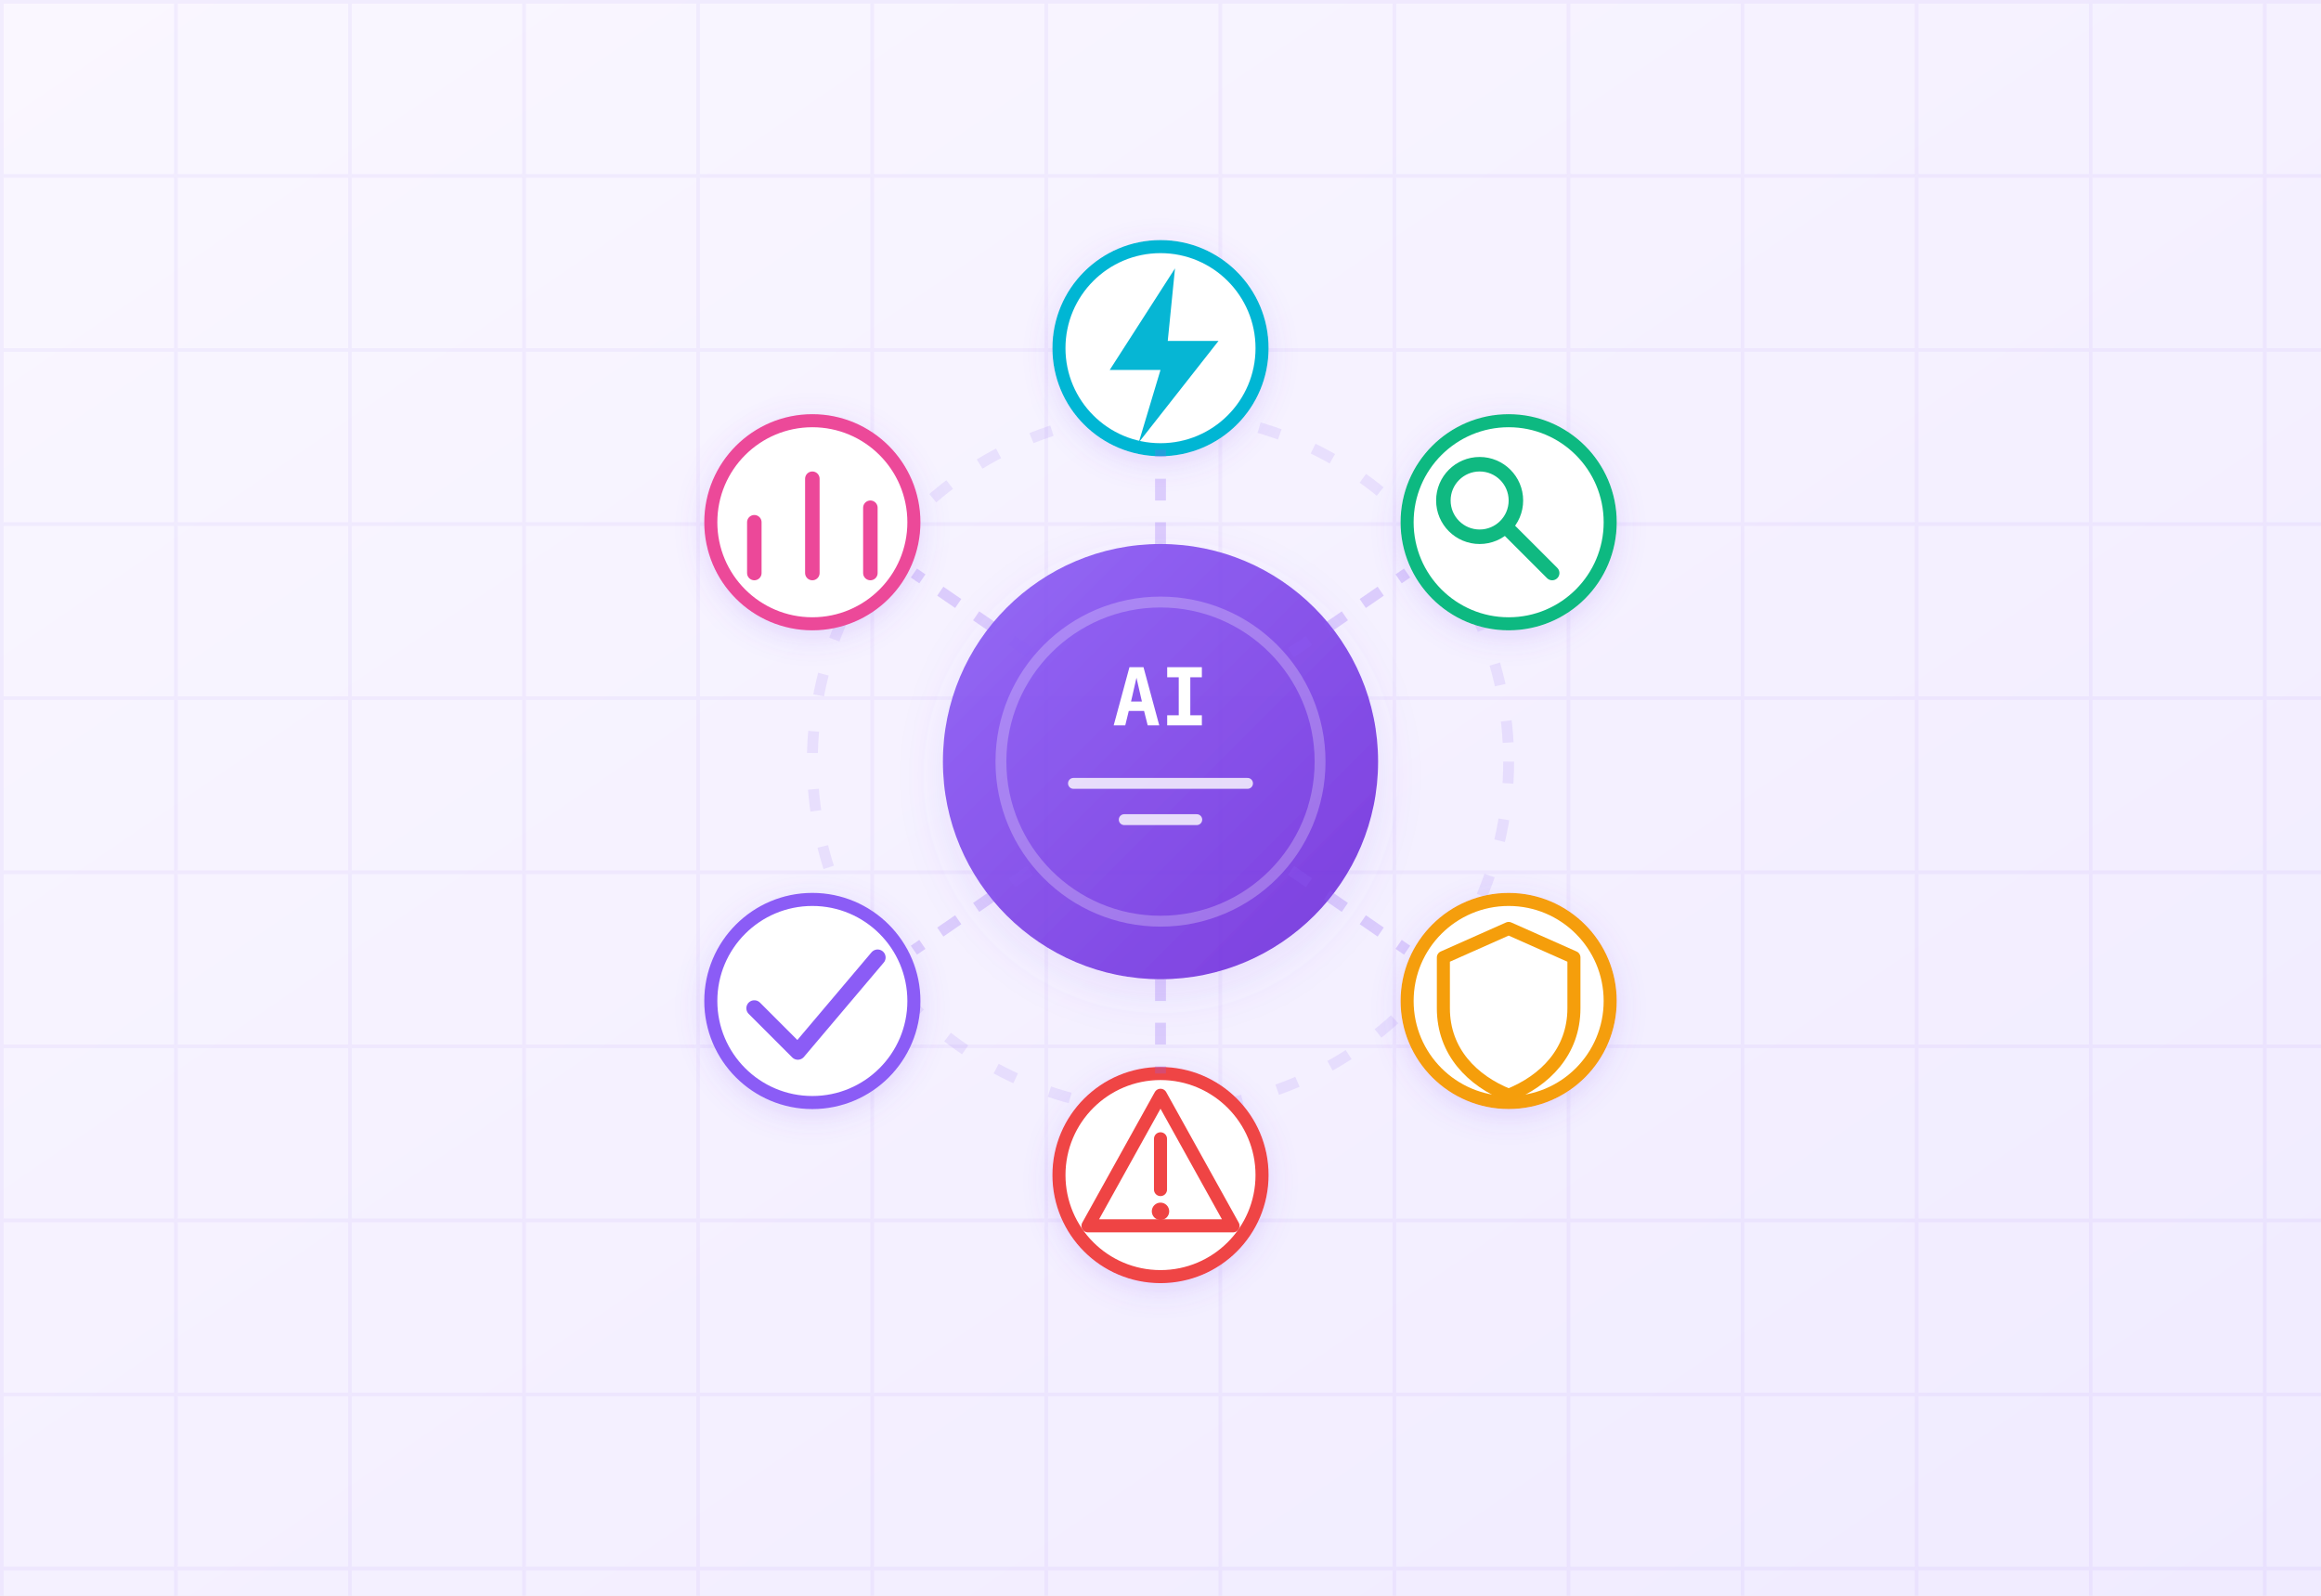
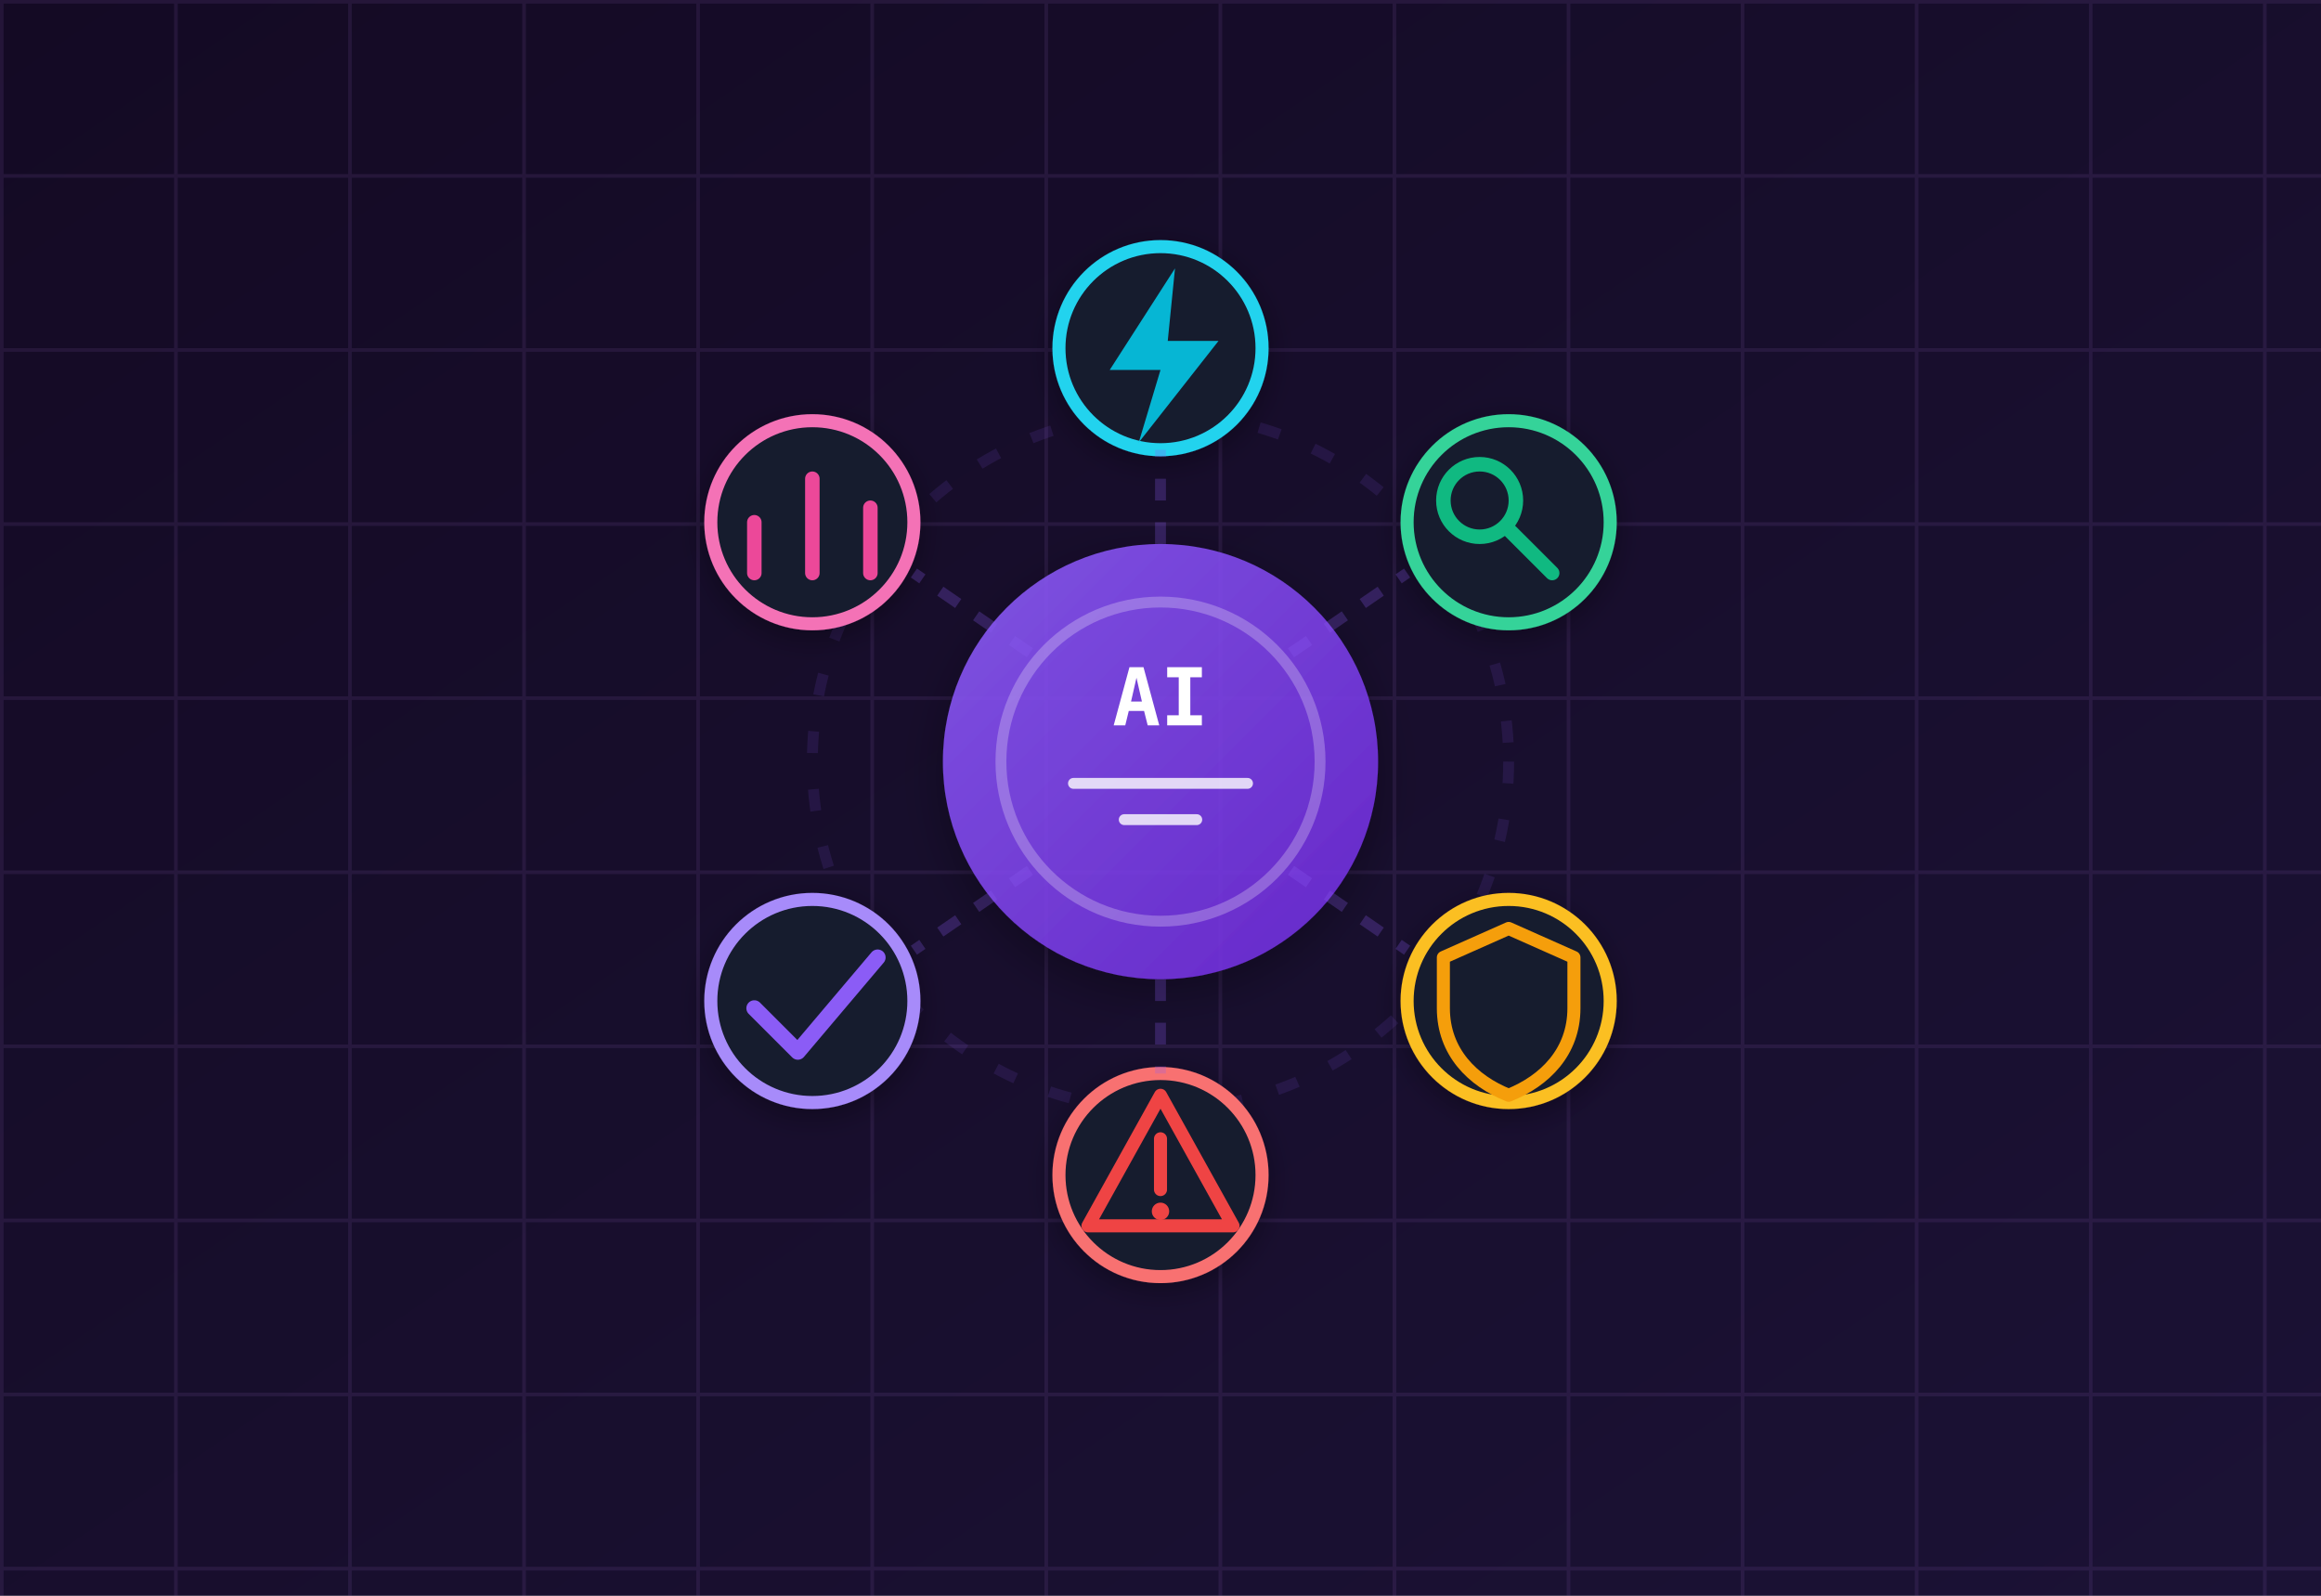
<svg xmlns="http://www.w3.org/2000/svg" viewBox="0 0 320 220">
  <defs>
    <linearGradient id="bg1" x1="0%" y1="0%" x2="100%" y2="100%">
-       <stop offset="0%" stop-color="#faf7ff" />
-       <stop offset="100%" stop-color="#f0ebff" />
+       <stop offset="0%" stop-color="#140a24" />
+       <stop offset="100%" stop-color="#1b1235" />
    </linearGradient>
    <filter id="s1" x="-20%" y="-20%" width="140%" height="140%">
-       <feDropShadow dx="0" dy="2" stdDeviation="3" flood-color="#8b5cf620" />
+       <feDropShadow dx="0" dy="2" stdDeviation="3" flood-color="#00000055" />
    </filter>
    <filter id="s2" x="-30%" y="-30%" width="160%" height="160%">
-       <feDropShadow dx="0" dy="1" stdDeviation="2" flood-color="#8b5cf630" />
+       <feDropShadow dx="0" dy="1" stdDeviation="2" flood-color="#00000055" />
    </filter>
    <linearGradient id="orb1" x1="0%" y1="0%" x2="100%" y2="100%">
      <stop offset="0%" stop-color="#8b5cf6" />
      <stop offset="100%" stop-color="#6d28d9" />
    </linearGradient>
    <pattern id="grid1" width="24" height="24" patternUnits="userSpaceOnUse">
-       <path d="M 24 0 L 0 0 0 24" fill="none" stroke="#8b5cf610" stroke-width="1" />
+       <path d="M 24 0 L 0 0 0 24" fill="none" stroke="#c084fc18" stroke-width="1" />
    </pattern>
  </defs>
  <rect width="320" height="220" fill="url(#bg1)" />
  <rect width="320" height="220" fill="url(#grid1)" />
  <circle cx="160" cy="105" r="30" fill="url(#orb1)" filter="url(#s1)" opacity="0.9" />
  <circle cx="160" cy="105" r="22" fill="none" stroke="#ffffff40" stroke-width="1.5" />
  <text x="160" y="100" text-anchor="middle" fill="white" font-size="11" font-weight="700" font-family="monospace">AI</text>
  <path d="M148 108 L172 108 M155 113 L165 113" stroke="white" stroke-width="1.5" stroke-linecap="round" opacity="0.8" />
  <circle cx="160" cy="105" r="48" fill="none" stroke="#8b5cf620" stroke-width="1.5" stroke-dasharray="3,5" />
-   <circle cx="160" cy="48" r="14" fill="white" stroke="#06b6d4" stroke-width="1.8" filter="url(#s2)" />
+   <circle cx="160" cy="48" r="14" fill="#171b2f" stroke="#22d3ee" stroke-width="1.8" filter="url(#s2)" />
  <path d="M162 37 L153 51 H160 L157 61 L168 47 H161 Z" fill="#06b6d4" />
-   <circle cx="208" cy="72" r="14" fill="white" stroke="#10b981" stroke-width="1.8" filter="url(#s2)" />
+   <circle cx="208" cy="72" r="14" fill="#171b2f" stroke="#34d399" stroke-width="1.8" filter="url(#s2)" />
  <circle cx="204" cy="69" r="5" fill="none" stroke="#10b981" stroke-width="2" />
  <path d="M208 73 L214 79" stroke="#10b981" stroke-width="2" stroke-linecap="round" />
-   <circle cx="208" cy="138" r="14" fill="white" stroke="#f59e0b" stroke-width="1.8" filter="url(#s2)" />
+   <circle cx="208" cy="138" r="14" fill="#171b2f" stroke="#fbbf24" stroke-width="1.8" filter="url(#s2)" />
  <path d="M208 128 L217 132 V139 C217 145 213 149 208 151 C203 149 199 145 199 139 V132 Z" fill="none" stroke="#f59e0b" stroke-width="1.8" stroke-linejoin="round" />
-   <circle cx="160" cy="162" r="14" fill="white" stroke="#ef4444" stroke-width="1.8" filter="url(#s2)" />
+   <circle cx="160" cy="162" r="14" fill="#171b2f" stroke="#f87171" stroke-width="1.8" filter="url(#s2)" />
  <path d="M160 151 L170 169 H150 Z" fill="none" stroke="#ef4444" stroke-width="1.8" stroke-linejoin="round" />
  <path d="M160 157 V164" stroke="#ef4444" stroke-width="1.8" stroke-linecap="round" />
  <circle cx="160" cy="167" r="1.2" fill="#ef4444" />
-   <circle cx="112" cy="138" r="14" fill="white" stroke="#8b5cf6" stroke-width="1.8" filter="url(#s2)" />
+   <circle cx="112" cy="138" r="14" fill="#171b2f" stroke="#a78bfa" stroke-width="1.8" filter="url(#s2)" />
  <path d="M104 139 L110 145 L121 132" fill="none" stroke="#8b5cf6" stroke-width="2.2" stroke-linecap="round" stroke-linejoin="round" />
-   <circle cx="112" cy="72" r="14" fill="white" stroke="#ec4899" stroke-width="1.8" filter="url(#s2)" />
+   <circle cx="112" cy="72" r="14" fill="#171b2f" stroke="#f472b6" stroke-width="1.8" filter="url(#s2)" />
  <path d="M104 79 V72 M112 79 V66 M120 79 V70" stroke="#ec4899" stroke-width="2" stroke-linecap="round" />
  <line x1="160" y1="75" x2="160" y2="62" stroke="#8b5cf640" stroke-width="1.5" stroke-dasharray="3,3">
    <animate attributeName="stroke-dashoffset" from="0" to="-12" dur="1s" repeatCount="indefinite" />
  </line>
  <line x1="178" y1="90" x2="194" y2="79" stroke="#8b5cf640" stroke-width="1.5" stroke-dasharray="3,3">
    <animate attributeName="stroke-dashoffset" from="0" to="-12" dur="1.4s" repeatCount="indefinite" />
  </line>
  <line x1="178" y1="120" x2="194" y2="131" stroke="#8b5cf640" stroke-width="1.5" stroke-dasharray="3,3">
    <animate attributeName="stroke-dashoffset" from="0" to="-12" dur="0.9s" repeatCount="indefinite" />
  </line>
  <line x1="160" y1="135" x2="160" y2="148" stroke="#8b5cf640" stroke-width="1.5" stroke-dasharray="3,3">
    <animate attributeName="stroke-dashoffset" from="0" to="-12" dur="1.2s" repeatCount="indefinite" />
  </line>
  <line x1="142" y1="120" x2="126" y2="131" stroke="#8b5cf640" stroke-width="1.5" stroke-dasharray="3,3">
    <animate attributeName="stroke-dashoffset" from="0" to="-12" dur="1.1s" repeatCount="indefinite" />
  </line>
  <line x1="142" y1="90" x2="126" y2="79" stroke="#8b5cf640" stroke-width="1.5" stroke-dasharray="3,3">
    <animate attributeName="stroke-dashoffset" from="0" to="-12" dur="0.8s" repeatCount="indefinite" />
  </line>
</svg>
